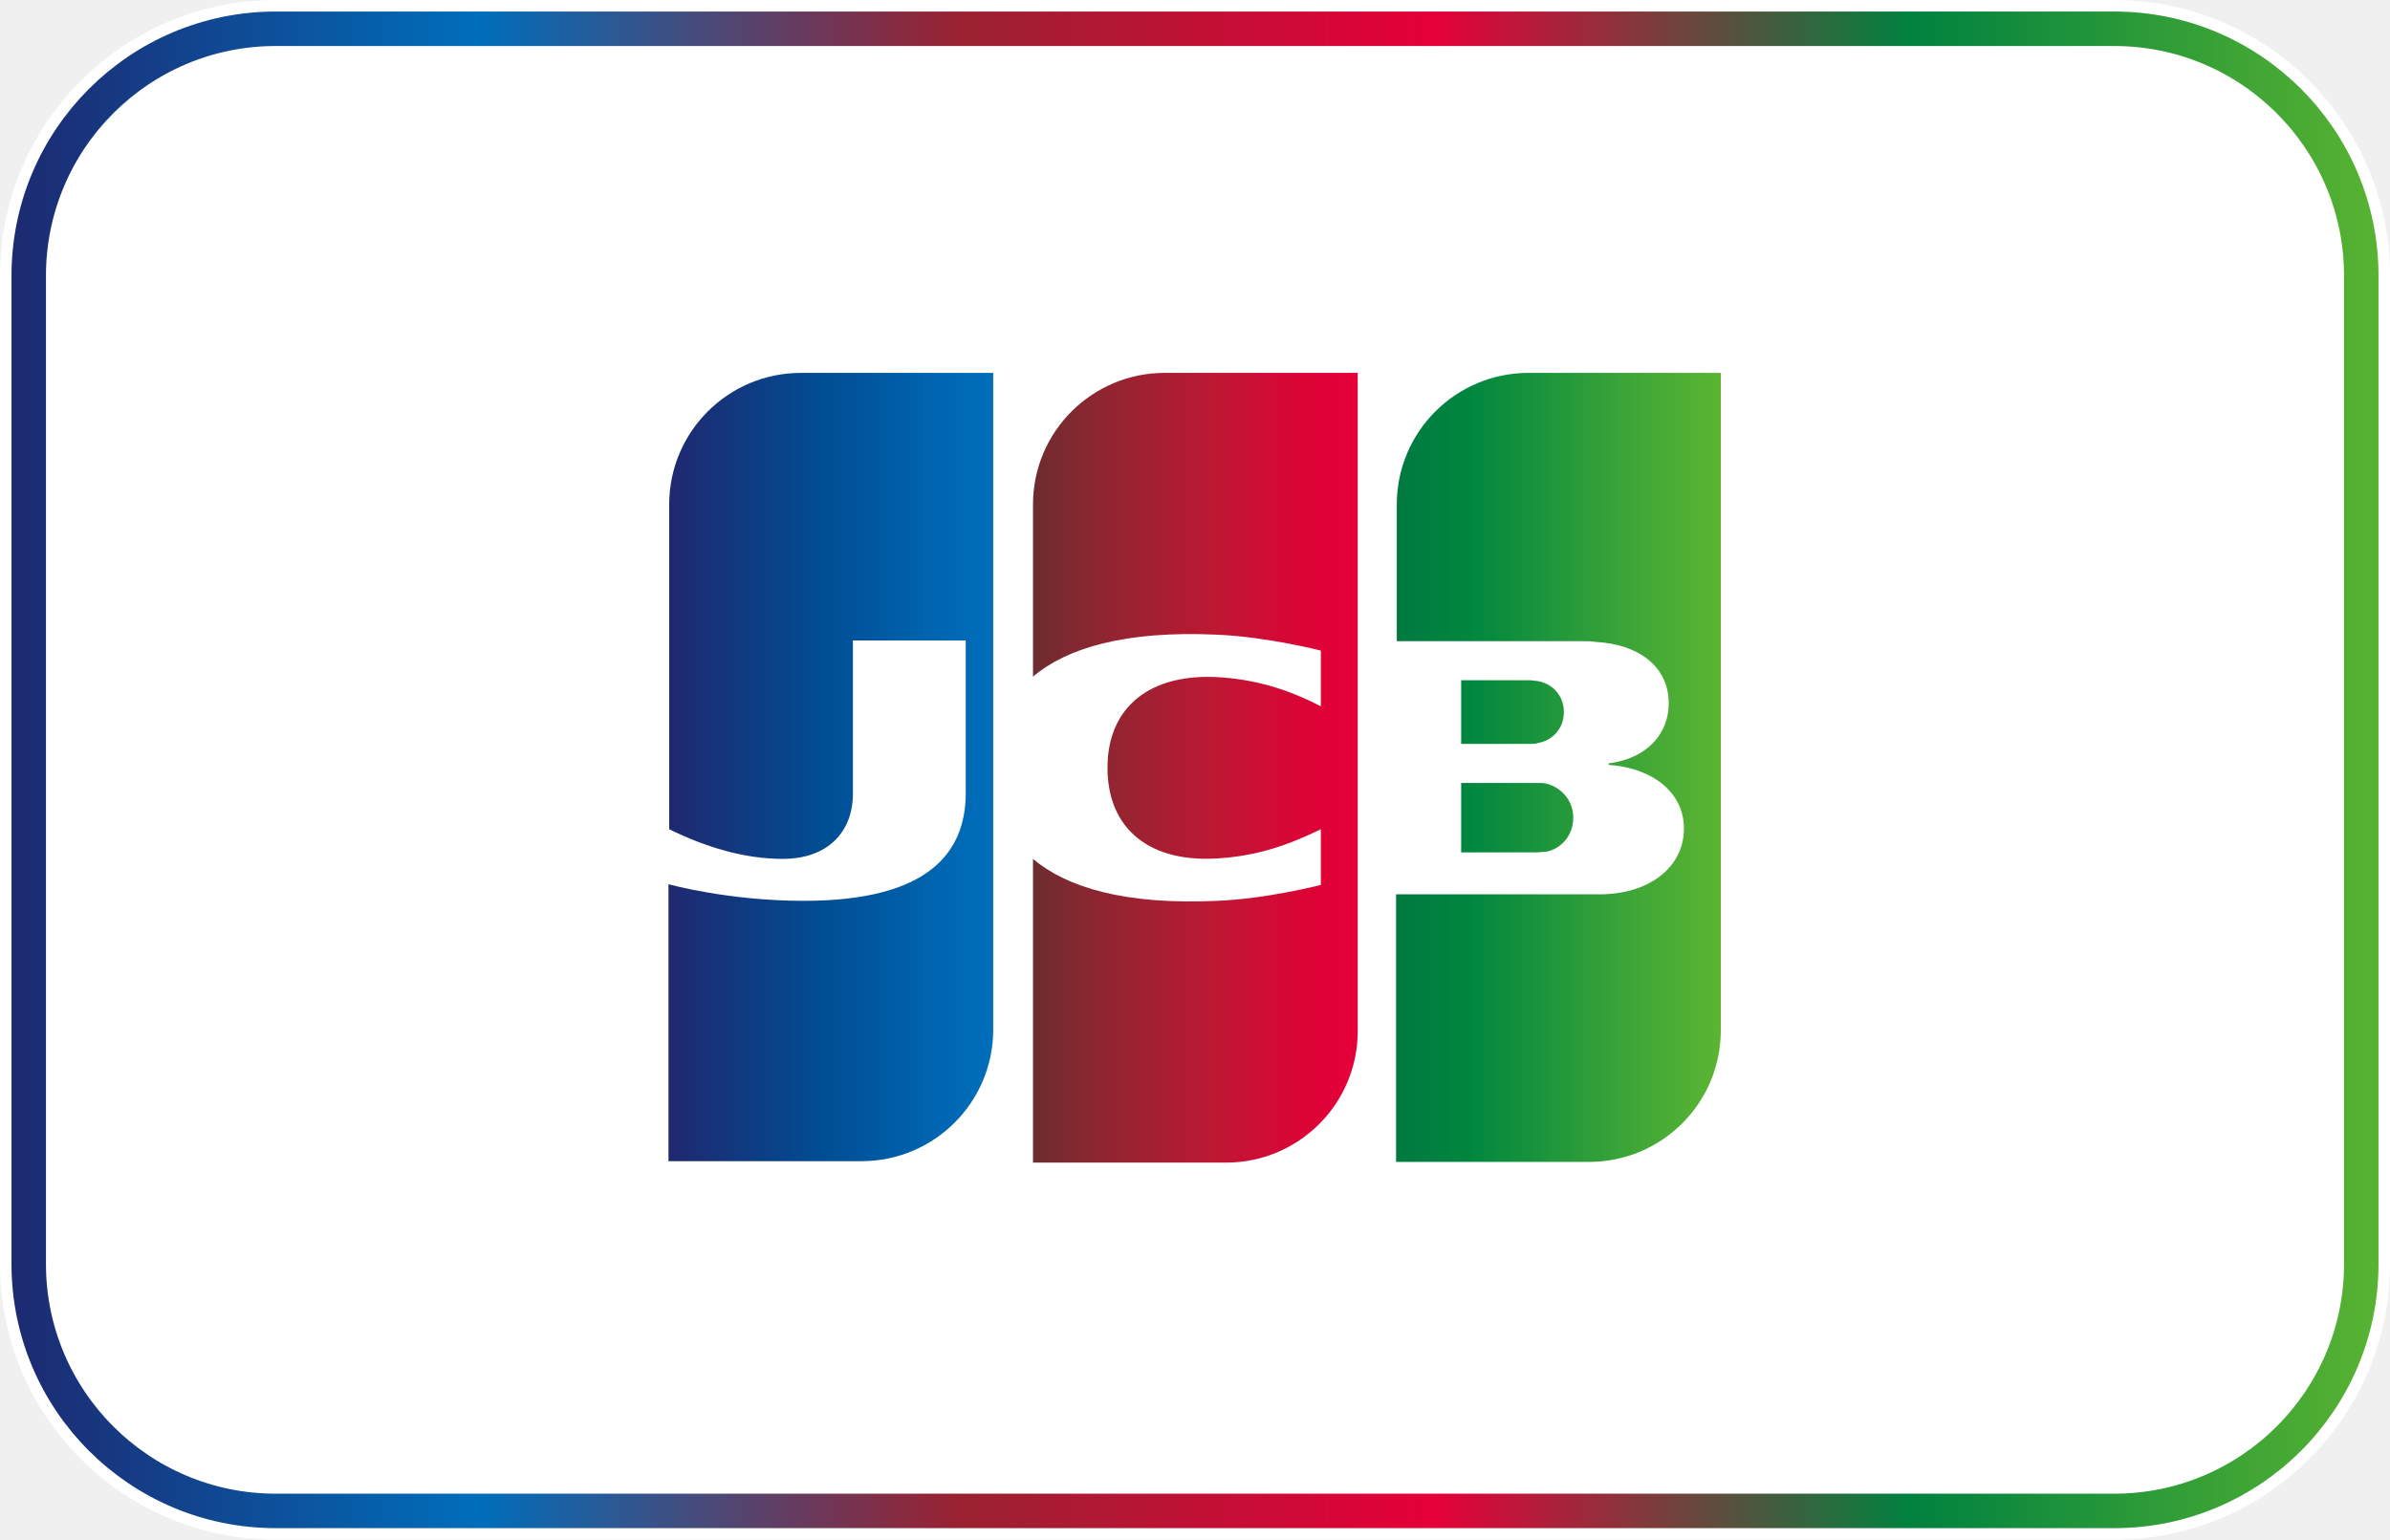
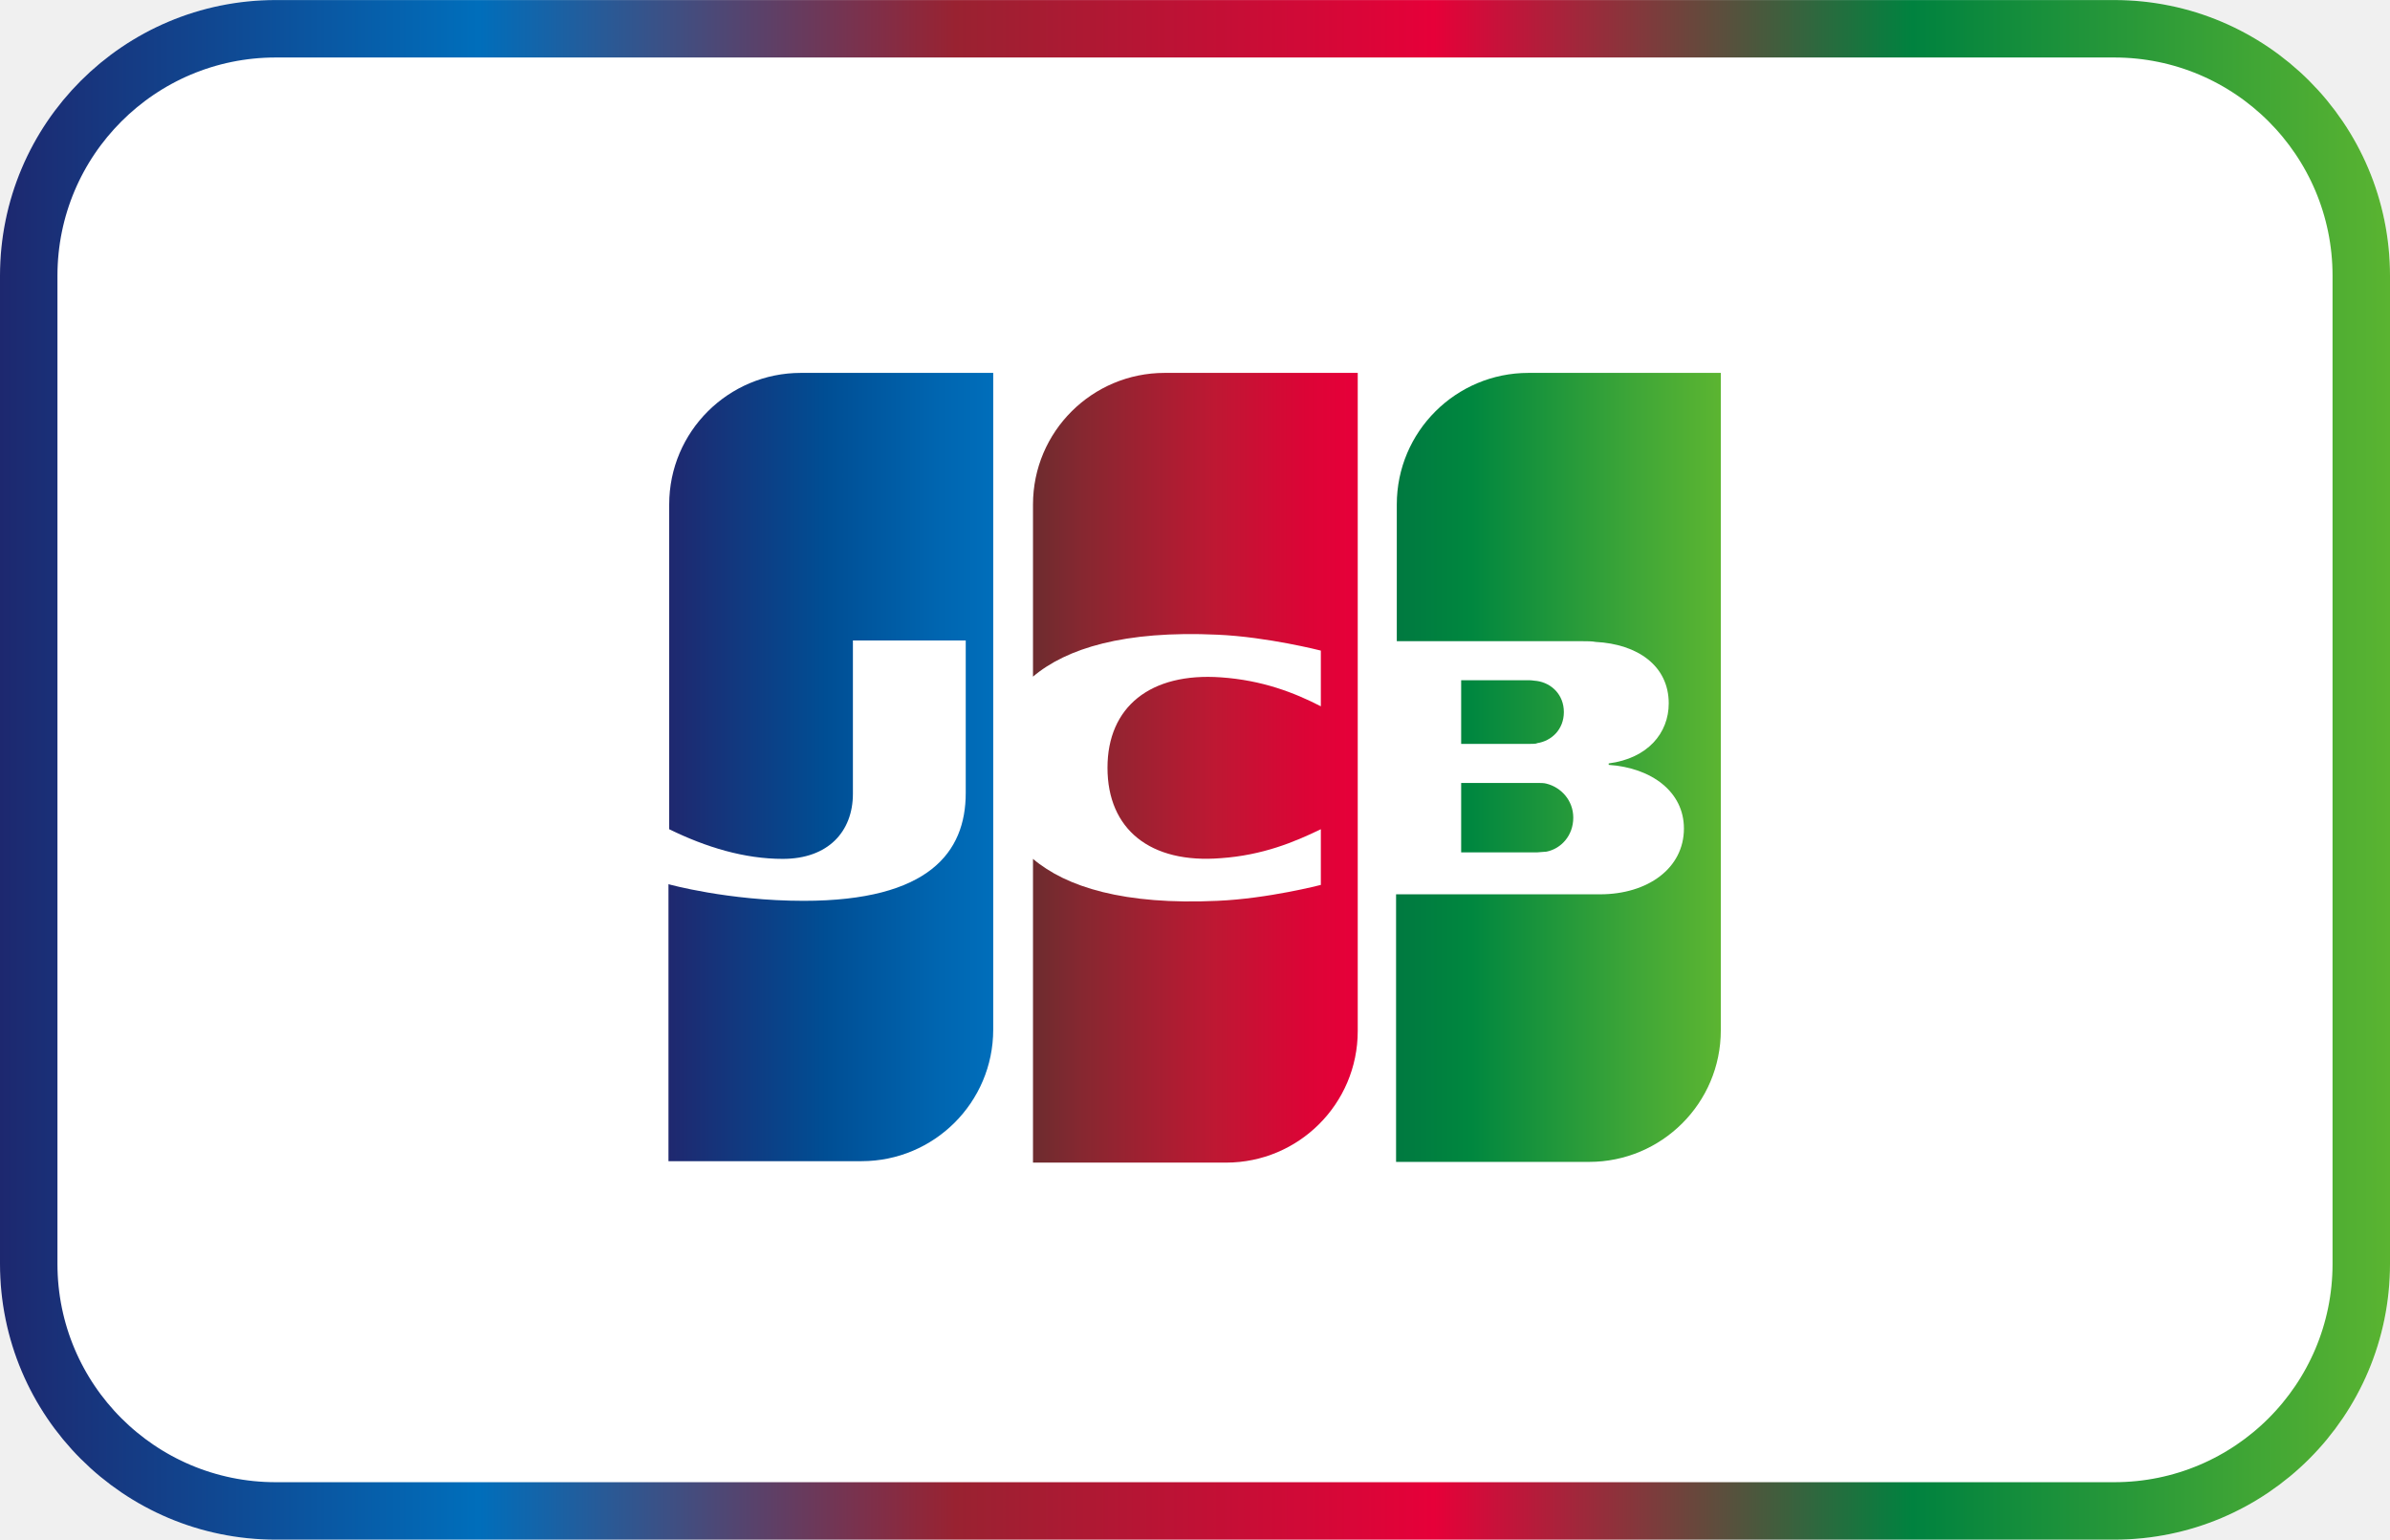
<svg xmlns="http://www.w3.org/2000/svg" width="3840" height="2474" viewBox="0 0 208 134" fill="none">
  <g transform="translate(-40, -20)">
    <rect x="40" y="20" width="208" height="134" rx="24" fill="white" />
-     <rect x="42.5" y="22.5" width="203" height="129" rx="21.5" stroke="url(#paint0_linear_4303_2889)" stroke-width="3" />
+     <rect x="42.5" y="22.5" width="203" height="129" rx="21.5" stroke="url(#paint0_linear_4303_2889)" stroke-width="5" />
    <path d="M195.488 110.422C195.488 119.234 188.313 126.409 179.5 126.409H92.512V63.088C92.512 54.276 99.688 47.101 108.5 47.101H195.488V110.422Z" fill="white" />
    <path d="M173.018 52.451C166.723 52.451 161.562 57.549 161.562 63.907V75.803H177.739C178.116 75.803 178.557 75.803 178.872 75.866C182.522 76.055 185.229 77.943 185.229 81.216C185.229 83.797 183.403 86 180.004 86.441V86.566C183.718 86.818 186.551 88.895 186.551 92.105C186.551 95.567 183.403 97.833 179.249 97.833H161.499V121.122H178.305C184.599 121.122 189.761 116.024 189.761 109.667V52.451H173.018Z" fill="url(#paint1_linear_4303_2889)" />
    <path d="M167.164 94.183H173.773C173.868 94.183 174.025 94.167 174.183 94.151C174.34 94.135 174.497 94.12 174.592 94.12C175.851 93.868 176.921 92.735 176.921 91.161C176.921 89.651 175.851 88.518 174.592 88.203C174.403 88.14 174.025 88.14 173.773 88.14H167.164V94.183Z" fill="url(#paint2_linear_4303_2889)" />
    <path d="M173.773 79.265C175.032 79.454 176.102 80.461 176.102 81.972C176.102 83.482 175.032 84.489 173.773 84.678C173.711 84.741 173.333 84.741 173.144 84.741H167.164V79.202H173.144C173.248 79.202 173.39 79.221 173.518 79.238C173.622 79.252 173.717 79.265 173.773 79.265Z" fill="url(#paint3_linear_4303_2889)" />
    <path d="M109.696 52.451C103.402 52.451 98.24 57.549 98.24 63.907V92.168C101.45 93.742 104.786 94.749 108.122 94.749C112.088 94.749 114.228 92.357 114.228 89.084V75.74H124.047V89.021C124.047 94.183 120.837 98.4 109.948 98.4C103.339 98.4 98.177 96.952 98.177 96.952V121.059H114.983C121.278 121.059 126.439 115.961 126.439 109.604V52.451H109.696Z" fill="url(#paint4_linear_4303_2889)" />
    <path d="M141.357 52.451C135.062 52.451 129.901 57.549 129.901 63.907V78.887C132.796 76.432 137.832 74.859 145.952 75.237C150.295 75.425 154.952 76.621 154.952 76.621V81.468C152.624 80.272 149.854 79.202 146.266 78.95C140.098 78.51 136.384 81.531 136.384 86.818C136.384 92.168 140.098 95.19 146.266 94.686C149.854 94.434 152.624 93.301 154.952 92.168V97.015C154.952 97.015 150.358 98.211 145.952 98.4C137.832 98.777 132.796 97.204 129.901 94.749V121.185H146.707C153.001 121.185 158.163 116.087 158.163 109.73V52.451H141.357Z" fill="url(#paint5_linear_4303_2889)" />
  </g>
  <defs>
    <linearGradient id="paint0_linear_4303_2889" x1="40" y1="87" x2="248" y2="87" gradientUnits="userSpaceOnUse">
      <stop stop-color="#1D286F" />
      <stop offset="0.2" stop-color="#006EBB" />
      <stop offset="0.4" stop-color="#992231" />
      <stop offset="0.6" stop-color="#E60039" />
      <stop offset="0.8" stop-color="#00823F" />
      <stop offset="1" stop-color="#5AB431" />
    </linearGradient>
    <linearGradient id="paint1_linear_4303_2889" x1="161.551" y1="81.964" x2="189.838" y2="81.964" gradientUnits="userSpaceOnUse">
      <stop stop-color="#007940" />
      <stop offset="0.229" stop-color="#00873F" />
      <stop offset="0.743" stop-color="#40A737" />
      <stop offset="1" stop-color="#5CB531" />
    </linearGradient>
    <linearGradient id="paint2_linear_4303_2889" x1="161.551" y1="81.964" x2="189.838" y2="81.964" gradientUnits="userSpaceOnUse">
      <stop stop-color="#007940" />
      <stop offset="0.229" stop-color="#00873F" />
      <stop offset="0.743" stop-color="#40A737" />
      <stop offset="1" stop-color="#5CB531" />
    </linearGradient>
    <linearGradient id="paint3_linear_4303_2889" x1="161.551" y1="81.964" x2="189.838" y2="81.964" gradientUnits="userSpaceOnUse">
      <stop stop-color="#007940" />
      <stop offset="0.229" stop-color="#00873F" />
      <stop offset="0.743" stop-color="#40A737" />
      <stop offset="1" stop-color="#5CB531" />
    </linearGradient>
    <linearGradient id="paint4_linear_4303_2889" x1="98.227" y1="86.759" x2="126.95" y2="86.759" gradientUnits="userSpaceOnUse">
      <stop stop-color="#1F286F" />
      <stop offset="0.475" stop-color="#004E94" />
      <stop offset="0.826" stop-color="#0066B1" />
      <stop offset="1" stop-color="#006FBC" />
    </linearGradient>
    <linearGradient id="paint5_linear_4303_2889" x1="129.738" y1="86.759" x2="157.635" y2="86.759" gradientUnits="userSpaceOnUse">
      <stop stop-color="#6C2C2F" />
      <stop offset="0.173" stop-color="#882730" />
      <stop offset="0.573" stop-color="#BE1833" />
      <stop offset="0.859" stop-color="#DC0436" />
      <stop offset="1" stop-color="#E60039" />
    </linearGradient>
  </defs>
</svg>
